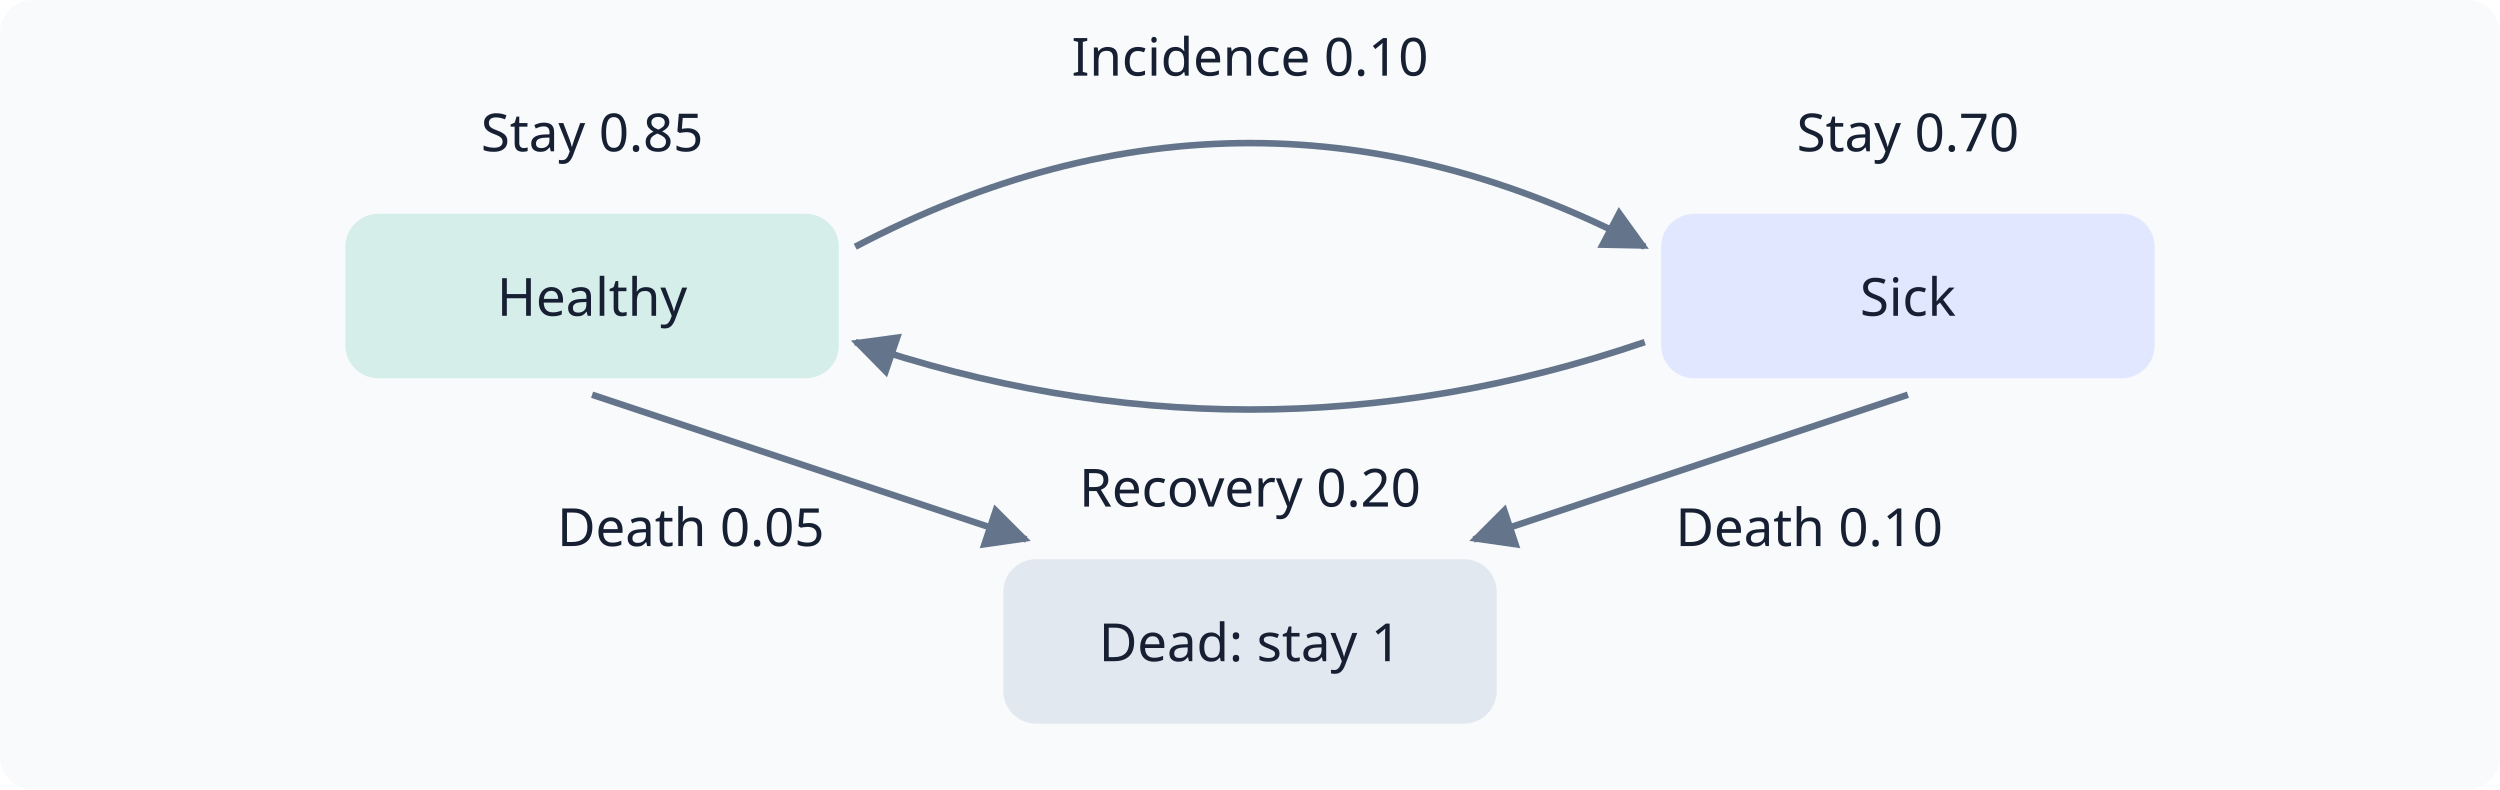
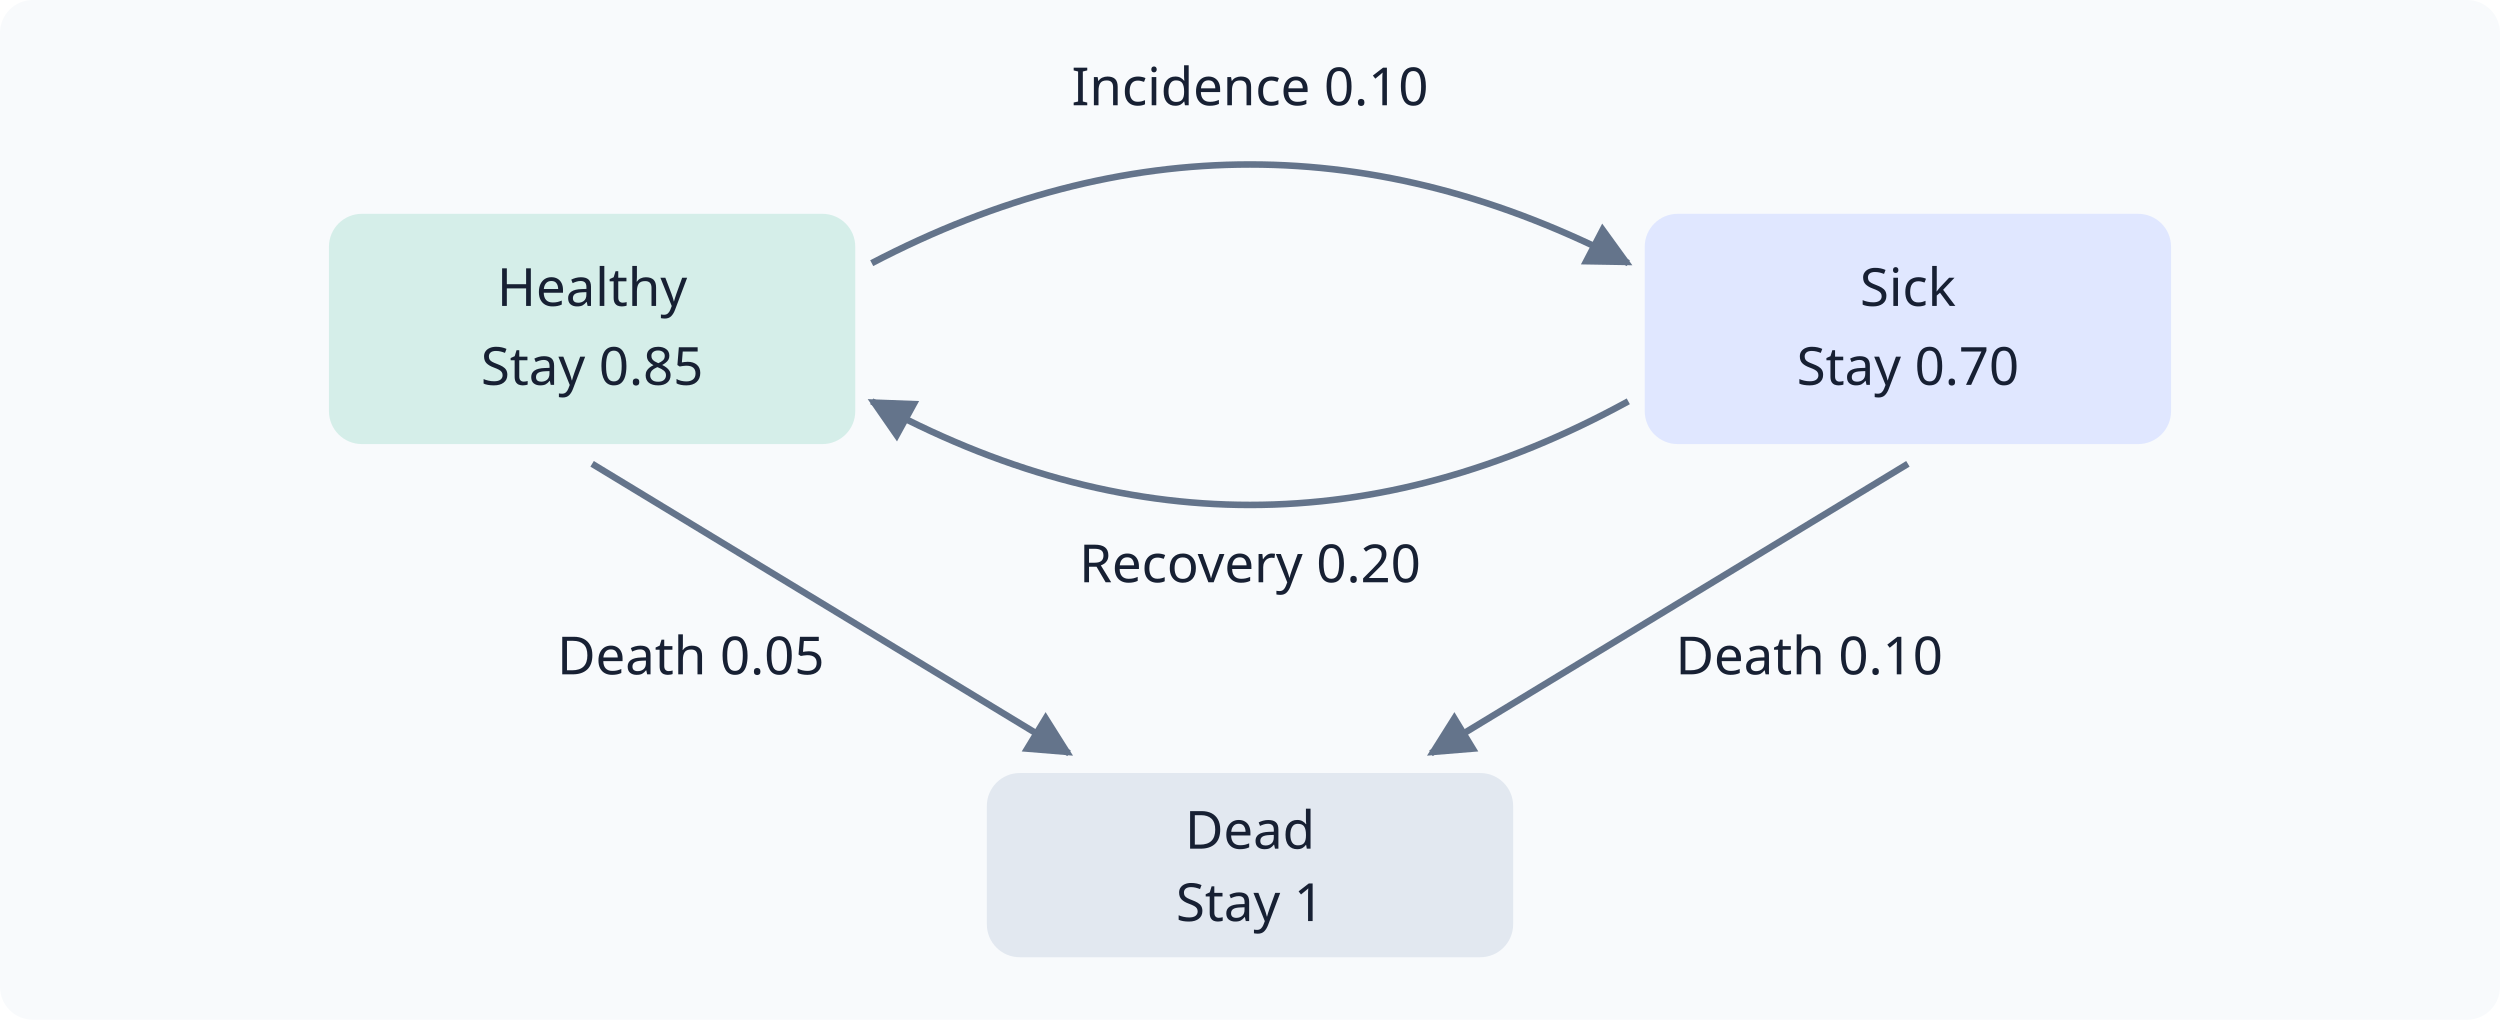
- <svg xmlns="http://www.w3.org/2000/svg" width="760" height="240" viewBox="0 0 760 240" role="img" aria-labelledby="title desc">
+ <svg xmlns="http://www.w3.org/2000/svg" width="760" height="310" viewBox="0 0 760 310" role="img" aria-labelledby="title desc">
  <defs>
    <marker id="arrow" viewBox="0 0 10 10" refX="9" refY="5" markerWidth="7" markerHeight="7" orient="auto-start-reverse">
      <path d="M0 0L10 5L0 10Z" fill="#64748b" />
    </marker>
  </defs>
-   <rect width="760" height="240" rx="10" fill="#f8fafc" />
+   <rect width="760" height="310" rx="10" fill="#f8fafc" />
  <g fill="none" stroke="#64748b" stroke-width="2" marker-end="url(#arrow)">
-     <path d="M260 75Q380 12 500 75" />
-     <path d="M500 104Q380 145 260 104" />
-     <path d="M180 120L312 164" />
-     <path d="M580 120L448 164" />
+     <path d="M265 80Q380 20 495 80" />
+     <path d="M495 122Q380 185 265 122" />
+     <path d="M180 141L325 229" />
+     <path d="M580 141L435 229" />
  </g>
  <g font-family="sans-serif" font-size="16" text-anchor="middle" fill="#172033">
-     <rect x="105" y="65" width="150" height="50" rx="10" fill="#d5eee9" />
-     <rect x="505" y="65" width="150" height="50" rx="10" fill="#e0e7ff" />
-     <rect x="305" y="170" width="150" height="50" rx="10" fill="#e2e8f0" />
-     <text x="180" y="96">Healthy</text>
-     <text x="580" y="96">Sick</text>
-     <text x="380" y="201">Dead: stay 1</text>
-     <text x="380" y="23">Incidence 0.10</text>
-     <text x="380" y="154">Recovery 0.20</text>
-     <text x="210" y="166">Death 0.05</text>
-     <text x="550" y="166">Death 0.10</text>
-     <text x="180" y="46">Stay 0.85</text>
-     <text x="580" y="46">Stay 0.70</text>
+     <rect x="100" y="65" width="160" height="70" rx="10" fill="#d5eee9" />
+     <rect x="500" y="65" width="160" height="70" rx="10" fill="#e0e7ff" />
+     <rect x="300" y="235" width="160" height="56" rx="10" fill="#e2e8f0" />
+     <text x="180" y="93">Healthy</text>
+     <text x="180" y="117">Stay 0.85</text>
+     <text x="580" y="93">Sick</text>
+     <text x="580" y="117">Stay 0.70</text>
+     <text x="380" y="258">Dead</text>
+     <text x="380" y="280">Stay 1</text>
+     <text x="380" y="32">Incidence 0.10</text>
+     <text x="380" y="177">Recovery 0.20</text>
+     <text x="210" y="205">Death 0.05</text>
+     <text x="550" y="205">Death 0.10</text>
  </g>
</svg>
